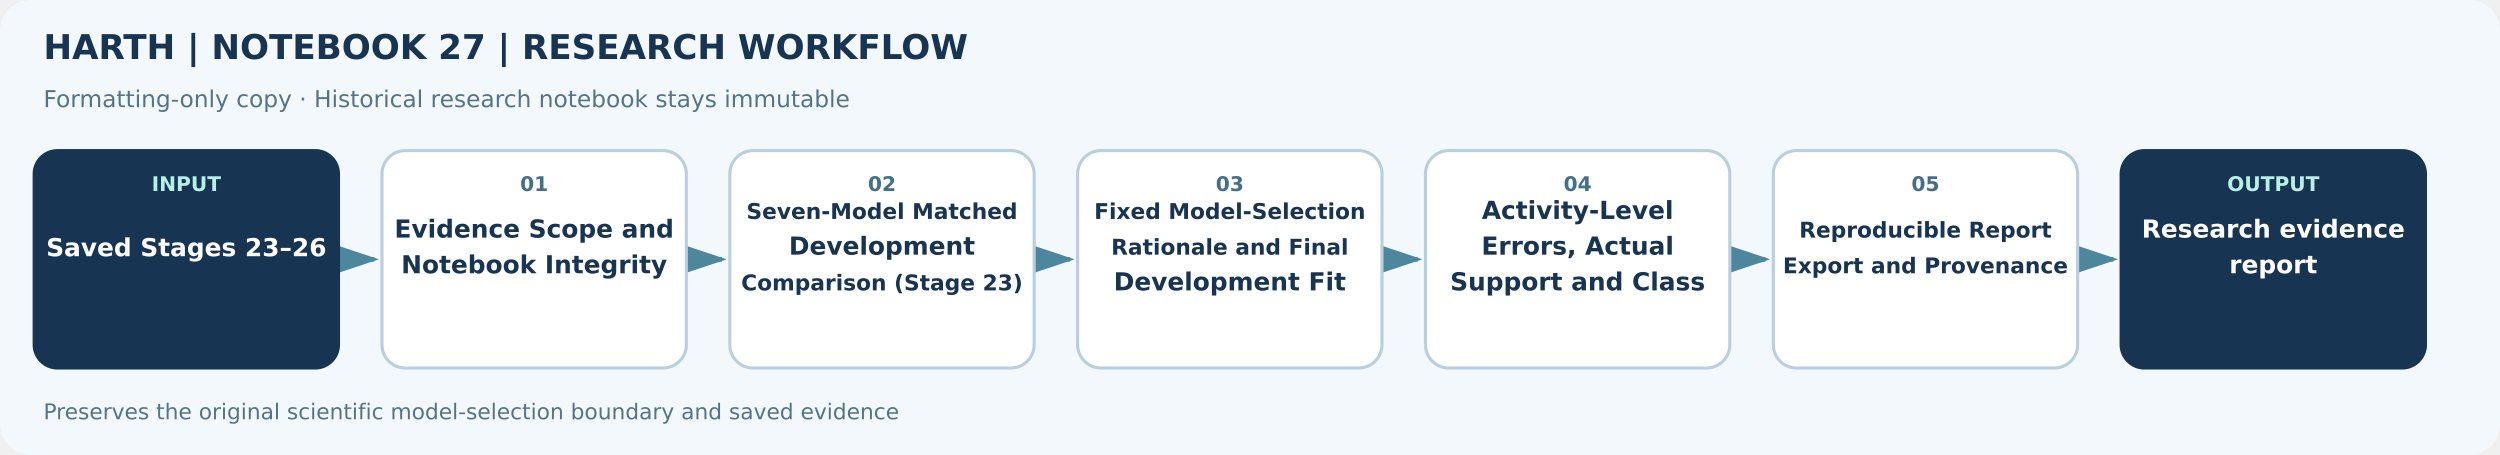
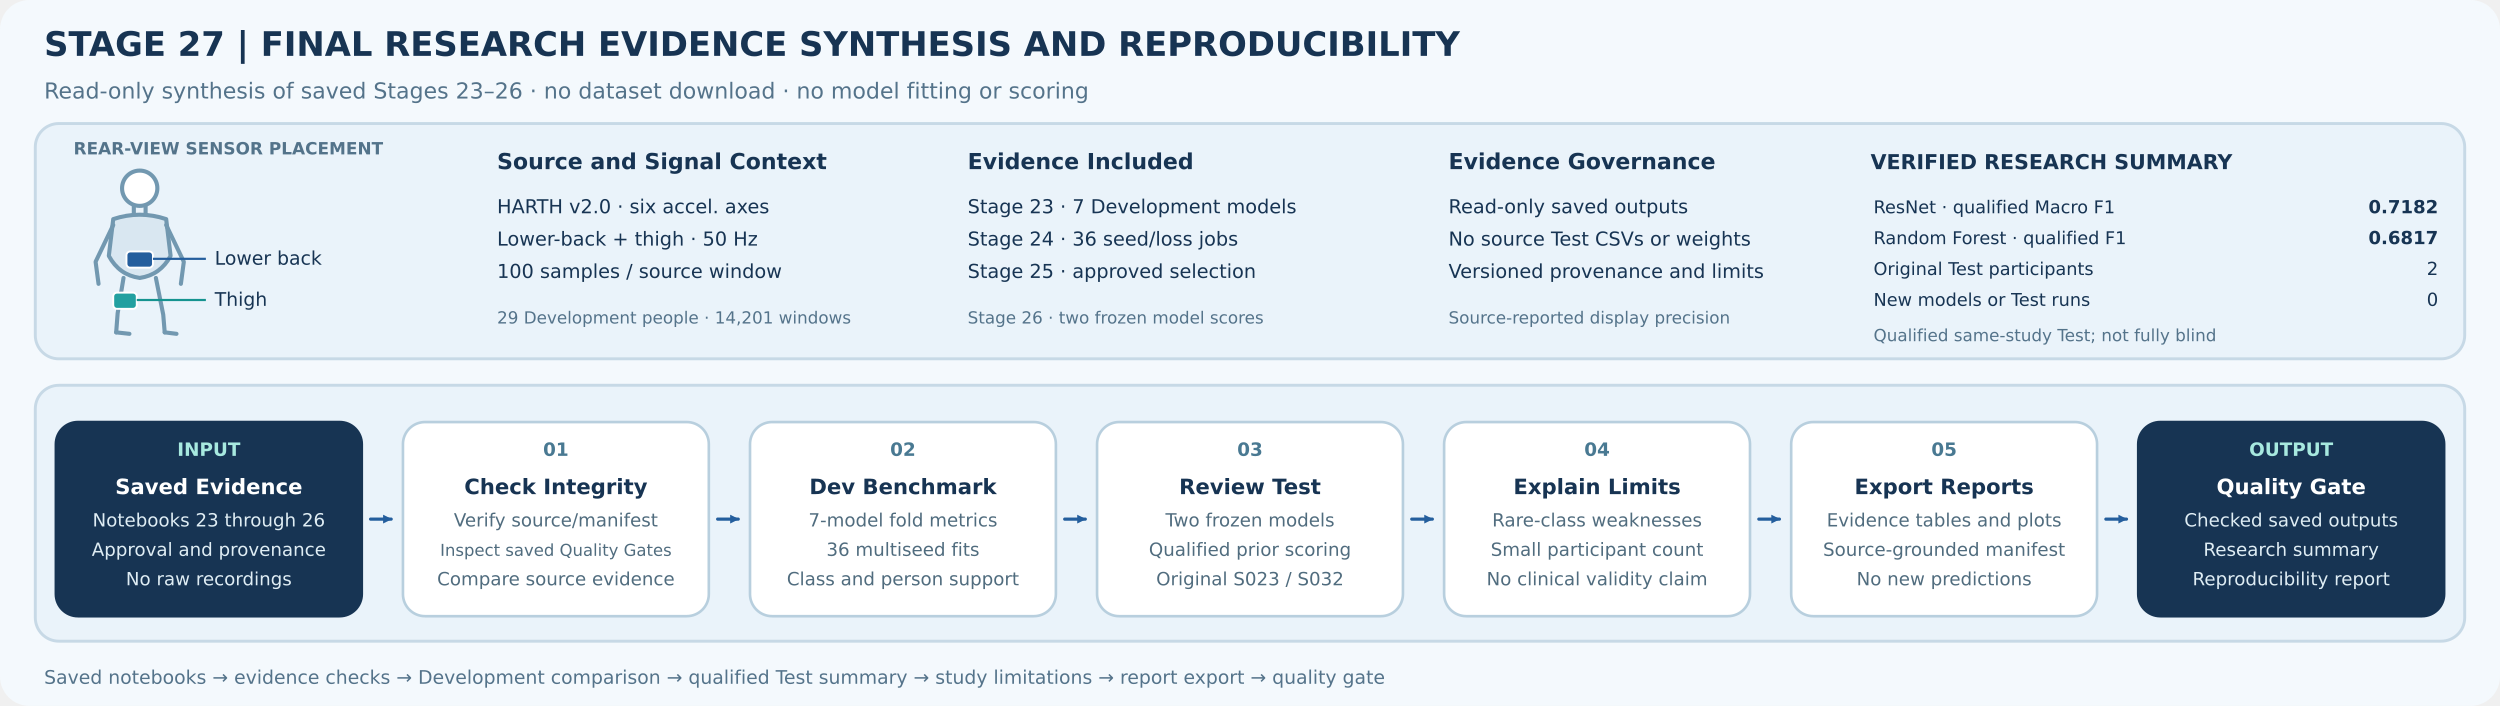
- <svg xmlns="http://www.w3.org/2000/svg" width="1610" height="293" viewBox="0 0 1610 293" role="img" aria-labelledby="title desc">
+ <svg xmlns="http://www.w3.org/2000/svg" width="1700" height="480" viewBox="0 0 1700 480" role="img" aria-labelledby="title desc">
  <defs>
-     <marker id="arrow" markerWidth="10" markerHeight="10" refX="8" refY="3" orient="auto">
-       <path d="M0 0 L0 6 L9 3 Z" fill="#4C879D" />
+     <marker id="small-arrow" markerUnits="userSpaceOnUse" markerWidth="6" markerHeight="6" refX="5.5" refY="3" orient="auto">
+       <path d="M0 0 L6 3 L0 6 Z" fill="#245E9D" />
    </marker>
  </defs>
-   <rect width="1610" height="293" rx="20" fill="#F3F8FC" />
-   <text x="28" y="38" font-family="DejaVu Sans, Arial, sans-serif" font-size="22" font-weight="700" fill="#173453">HARTH  |  NOTEBOOK 27  |  RESEARCH WORKFLOW</text>
-   <text x="28" y="69" font-family="DejaVu Sans, Arial, sans-serif" font-size="15" fill="#54738A">Formatting-only copy · Historical research notebook stays immutable</text>
+   <rect width="1700" height="480" rx="20" fill="#F4F9FD" />
  <g font-family="DejaVu Sans, Arial, sans-serif">
-     <path d="M224 167 H241" stroke="#4C879D" stroke-width="3" marker-end="url(#arrow)" />
-     <path d="M448 167 H465" stroke="#4C879D" stroke-width="3" marker-end="url(#arrow)" />
-     <path d="M672 167 H689" stroke="#4C879D" stroke-width="3" marker-end="url(#arrow)" />
-     <path d="M896 167 H913" stroke="#4C879D" stroke-width="3" marker-end="url(#arrow)" />
-     <path d="M1120 167 H1137" stroke="#4C879D" stroke-width="3" marker-end="url(#arrow)" />
-     <path d="M1344 167 H1361" stroke="#4C879D" stroke-width="3" marker-end="url(#arrow)" />
-     <g>
-       <rect x="22" y="97" width="196" height="140" rx="15" fill="#173453" stroke="#173453" stroke-width="2" />
-       <text x="120" y="123" text-anchor="middle" font-size="13" font-weight="700" fill="#B6F0E7">INPUT</text>
-       <text x="120" y="165" text-anchor="middle" font-size="16" font-weight="600" fill="white">Saved Stages 23–26</text>
+     <text x="30" y="38" font-size="23" font-weight="700" fill="#173453">STAGE 27 | FINAL RESEARCH EVIDENCE SYNTHESIS AND REPRODUCIBILITY</text>
+     <text x="30" y="67" font-size="15" fill="#54738A">Read-only synthesis of saved Stages 23–26 · no dataset download · no model fitting or scoring</text>
+     <rect x="24" y="84" width="1652" height="160" rx="16" fill="#EAF3FA" stroke="#C7D9E6" stroke-width="2" />
+     <rect x="24" y="262" width="1652" height="174" rx="16" fill="#EAF3FA" stroke="#C7D9E6" stroke-width="2" />
+     <g aria-label="Rear-view two-sensor placement, completely within context panel">
+       <text x="50" y="105" font-size="11.5" font-weight="700" fill="#53738A">REAR-VIEW SENSOR PLACEMENT</text>
+       <g stroke="#7298B0" stroke-width="2.8" stroke-linecap="round" stroke-linejoin="round">
+         <circle cx="95" cy="128" r="12" fill="#FFFFFF" />
+         <path d="M91 140 L91 147 M99 140 L99 147" fill="none" />
+         <path d="M77 149 Q95 143 113 149 L116 174 Q109 187 95 189 Q81 187 74 174 Z" fill="#D9E7F1" />
+         <path d="M77 153 L65 178 L67 193 M113 153 L125 178 L123 193" fill="none" />
+         <path d="M84 189 L80 213 L79 226 M106 189 L111 214 L112 226" fill="none" />
+         <path d="M79 226 L88 227 M112 226 L120 227" fill="none" />
+       </g>
+       <rect x="86" y="171" width="18" height="11" rx="2.5" fill="#245E9D" stroke="#FFFFFF" stroke-width="1.3" />
+       <rect x="77" y="199" width="16" height="11" rx="2.5" fill="#22A0A0" stroke="#FFFFFF" stroke-width="1.3" />
+       <path d="M104 176 H140" stroke="#245E9D" stroke-width="1.5" />
+       <text x="146" y="180" font-size="12.8" fill="#173453">Lower back</text>
+       <path d="M93 204 H140" stroke="#15938F" stroke-width="1.5" />
+       <text x="146" y="208" font-size="12.8" fill="#173453">Thigh</text>
    </g>
    <g>
-       <rect x="246" y="97" width="196" height="140" rx="15" fill="white" stroke="#B9CEDF" stroke-width="2" />
-       <text x="344" y="123" text-anchor="middle" font-size="13" font-weight="700" fill="#426F89">01</text>
-       <text x="344" y="153" text-anchor="middle" font-size="16" font-weight="600" fill="#173453">Evidence Scope and</text>
-       <text x="344" y="176" text-anchor="middle" font-size="16" font-weight="600" fill="#173453">Notebook Integrity</text>
+       <text x="338" y="115" font-size="15" font-weight="700" fill="#173453">Source and Signal Context</text>
+       <text x="338" y="145" font-size="13.1" fill="#173453">HARTH v2.0 · six accel. axes</text>
+       <text x="338" y="167" font-size="13.1" fill="#173453">Lower-back + thigh · 50 Hz</text>
+       <text x="338" y="189" font-size="13.1" fill="#173453">100 samples / source window</text>
+       <text x="338" y="220" font-size="11.4" fill="#54738A">29 Development people · 14,201 windows</text>
    </g>
    <g>
-       <rect x="470" y="97" width="196" height="140" rx="15" fill="white" stroke="#B9CEDF" stroke-width="2" />
-       <text x="568" y="123" text-anchor="middle" font-size="13" font-weight="700" fill="#426F89">02</text>
-       <text x="568" y="141" text-anchor="middle" font-size="14" font-weight="600" fill="#173453">Seven-Model Matched</text>
-       <text x="568" y="164" text-anchor="middle" font-size="16" font-weight="600" fill="#173453">Development</text>
-       <text x="568" y="187" text-anchor="middle" font-size="14" font-weight="600" fill="#173453">Comparison (Stage 23)</text>
+       <text x="658" y="115" font-size="15" font-weight="700" fill="#173453">Evidence Included</text>
+       <text x="658" y="145" font-size="13.1" fill="#173453">Stage 23 · 7 Development models</text>
+       <text x="658" y="167" font-size="13.1" fill="#173453">Stage 24 · 36 seed/loss jobs</text>
+       <text x="658" y="189" font-size="13.1" fill="#173453">Stage 25 · approved selection</text>
+       <text x="658" y="220" font-size="11.4" fill="#54738A">Stage 26 · two frozen model scores</text>
    </g>
    <g>
-       <rect x="694" y="97" width="196" height="140" rx="15" fill="white" stroke="#B9CEDF" stroke-width="2" />
-       <text x="792" y="123" text-anchor="middle" font-size="13" font-weight="700" fill="#426F89">03</text>
-       <text x="792" y="141" text-anchor="middle" font-size="14" font-weight="600" fill="#173453">Fixed Model-Selection</text>
-       <text x="792" y="164" text-anchor="middle" font-size="14" font-weight="600" fill="#173453">Rationale and Final</text>
-       <text x="792" y="187" text-anchor="middle" font-size="16" font-weight="600" fill="#173453">Development Fit</text>
+       <text x="985" y="115" font-size="15" font-weight="700" fill="#173453">Evidence Governance</text>
+       <text x="985" y="145" font-size="13.1" fill="#173453">Read-only saved outputs</text>
+       <text x="985" y="167" font-size="13.1" fill="#173453">No source Test CSVs or weights</text>
+       <text x="985" y="189" font-size="13.1" fill="#173453">Versioned provenance and limits</text>
+       <text x="985" y="220" font-size="11.4" fill="#54738A">Source-reported display precision</text>
    </g>
    <g>
-       <rect x="918" y="97" width="196" height="140" rx="15" fill="white" stroke="#B9CEDF" stroke-width="2" />
-       <text x="1016" y="123" text-anchor="middle" font-size="13" font-weight="700" fill="#426F89">04</text>
-       <text x="1016" y="141" text-anchor="middle" font-size="16" font-weight="600" fill="#173453">Activity-Level</text>
-       <text x="1016" y="164" text-anchor="middle" font-size="16" font-weight="600" fill="#173453">Errors, Actual</text>
-       <text x="1016" y="187" text-anchor="middle" font-size="16" font-weight="600" fill="#173453">Support and Class</text>
+       <text x="1272" y="115" font-size="14" font-weight="700" fill="#173453">VERIFIED RESEARCH SUMMARY</text>
+       <text x="1274" y="145" font-size="12" fill="#173453">ResNet · qualified Macro F1</text>
+       <text x="1658" y="145" font-size="12.3" font-weight="700" fill="#173453" text-anchor="end">0.7182</text>
+       <text x="1274" y="166" font-size="12" fill="#173453">Random Forest · qualified F1</text>
+       <text x="1658" y="166" font-size="12.3" font-weight="700" fill="#173453" text-anchor="end">0.6817</text>
+       <text x="1274" y="187" font-size="12" fill="#173453">Original Test participants</text>
+       <text x="1658" y="187" font-size="12.3" fill="#173453" text-anchor="end">2</text>
+       <text x="1274" y="208" font-size="12" fill="#173453">New models or Test runs</text>
+       <text x="1658" y="208" font-size="12.3" fill="#173453" text-anchor="end">0</text>
+       <text x="1274" y="232" font-size="11.4" fill="#54738A">Qualified same-study Test; not fully blind</text>
    </g>
-     <g>
-       <rect x="1142" y="97" width="196" height="140" rx="15" fill="white" stroke="#B9CEDF" stroke-width="2" />
-       <text x="1240" y="123" text-anchor="middle" font-size="13" font-weight="700" fill="#426F89">05</text>
-       <text x="1240" y="153" text-anchor="middle" font-size="14" font-weight="600" fill="#173453">Reproducible Report</text>
-       <text x="1240" y="176" text-anchor="middle" font-size="14" font-weight="600" fill="#173453">Export and Provenance</text>
+     <g aria-label="Six equal horizontal arrows">
+       <path d="M252 353 H266" fill="none" stroke="#245E9D" stroke-width="2.2" stroke-linecap="round" marker-end="url(#small-arrow)" />
+       <path d="M488 353 H502" fill="none" stroke="#245E9D" stroke-width="2.2" stroke-linecap="round" marker-end="url(#small-arrow)" />
+       <path d="M724 353 H738" fill="none" stroke="#245E9D" stroke-width="2.2" stroke-linecap="round" marker-end="url(#small-arrow)" />
+       <path d="M960 353 H974" fill="none" stroke="#245E9D" stroke-width="2.2" stroke-linecap="round" marker-end="url(#small-arrow)" />
+       <path d="M1196 353 H1210" fill="none" stroke="#245E9D" stroke-width="2.2" stroke-linecap="round" marker-end="url(#small-arrow)" />
+       <path d="M1432 353 H1446" fill="none" stroke="#245E9D" stroke-width="2.2" stroke-linecap="round" marker-end="url(#small-arrow)" />
    </g>
-     <g>
-       <rect x="1366" y="97" width="196" height="140" rx="15" fill="#173453" stroke="#173453" stroke-width="2" />
-       <text x="1464" y="123" text-anchor="middle" font-size="13" font-weight="700" fill="#B6F0E7">OUTPUT</text>
-       <text x="1464" y="153" text-anchor="middle" font-size="16" font-weight="600" fill="white">Research evidence</text>
-       <text x="1464" y="176" text-anchor="middle" font-size="16" font-weight="600" fill="white">report</text>
+     <g aria-label="Seven stage-specific scientific process blocks">
+       <g class="process-block">
+         <rect x="38" y="287" width="208" height="132" rx="15" fill="#173453" stroke="#173453" stroke-width="1.8" />
+         <text x="142" y="310" font-size="12.5" font-weight="700" fill="#A7E9DF" text-anchor="middle">INPUT</text>
+         <text x="142" y="336" font-size="14.4" font-weight="700" fill="#FFFFFF" text-anchor="middle">Saved Evidence</text>
+         <text x="142" y="358" font-size="12.4" fill="#DFEDF4" text-anchor="middle">Notebooks 23 through 26</text>
+         <text x="142" y="378" font-size="12.4" fill="#DFEDF4" text-anchor="middle">Approval and provenance</text>
+         <text x="142" y="398" font-size="12.4" fill="#DFEDF4" text-anchor="middle">No raw recordings</text>
+       </g>
+       <g class="process-block">
+         <rect x="274" y="287" width="208" height="132" rx="15" fill="white" stroke="#B8CFDE" stroke-width="1.8" />
+         <text x="378" y="310" font-size="12.5" font-weight="700" fill="#497992" text-anchor="middle">01</text>
+         <text x="378" y="336" font-size="14.4" font-weight="700" fill="#173453" text-anchor="middle">Check Integrity</text>
+         <text x="378" y="358" font-size="12.4" fill="#506C7E" text-anchor="middle">Verify source/manifest</text>
+         <text x="378" y="378" font-size="11.2" fill="#506C7E" text-anchor="middle">Inspect saved Quality Gates</text>
+         <text x="378" y="398" font-size="12.4" fill="#506C7E" text-anchor="middle">Compare source evidence</text>
+       </g>
+       <g class="process-block">
+         <rect x="510" y="287" width="208" height="132" rx="15" fill="white" stroke="#B8CFDE" stroke-width="1.8" />
+         <text x="614" y="310" font-size="12.5" font-weight="700" fill="#497992" text-anchor="middle">02</text>
+         <text x="614" y="336" font-size="14.4" font-weight="700" fill="#173453" text-anchor="middle">Dev Benchmark</text>
+         <text x="614" y="358" font-size="12.4" fill="#506C7E" text-anchor="middle">7-model fold metrics</text>
+         <text x="614" y="378" font-size="12.4" fill="#506C7E" text-anchor="middle">36 multiseed fits</text>
+         <text x="614" y="398" font-size="12.4" fill="#506C7E" text-anchor="middle">Class and person support</text>
+       </g>
+       <g class="process-block">
+         <rect x="746" y="287" width="208" height="132" rx="15" fill="white" stroke="#B8CFDE" stroke-width="1.8" />
+         <text x="850" y="310" font-size="12.5" font-weight="700" fill="#497992" text-anchor="middle">03</text>
+         <text x="850" y="336" font-size="14.4" font-weight="700" fill="#173453" text-anchor="middle">Review Test</text>
+         <text x="850" y="358" font-size="12.4" fill="#506C7E" text-anchor="middle">Two frozen models</text>
+         <text x="850" y="378" font-size="12.4" fill="#506C7E" text-anchor="middle">Qualified prior scoring</text>
+         <text x="850" y="398" font-size="12.4" fill="#506C7E" text-anchor="middle">Original S023 / S032</text>
+       </g>
+       <g class="process-block">
+         <rect x="982" y="287" width="208" height="132" rx="15" fill="white" stroke="#B8CFDE" stroke-width="1.8" />
+         <text x="1086" y="310" font-size="12.5" font-weight="700" fill="#497992" text-anchor="middle">04</text>
+         <text x="1086" y="336" font-size="14.4" font-weight="700" fill="#173453" text-anchor="middle">Explain Limits</text>
+         <text x="1086" y="358" font-size="12.4" fill="#506C7E" text-anchor="middle">Rare-class weaknesses</text>
+         <text x="1086" y="378" font-size="12.4" fill="#506C7E" text-anchor="middle">Small participant count</text>
+         <text x="1086" y="398" font-size="12.4" fill="#506C7E" text-anchor="middle">No clinical validity claim</text>
+       </g>
+       <g class="process-block">
+         <rect x="1218" y="287" width="208" height="132" rx="15" fill="white" stroke="#B8CFDE" stroke-width="1.8" />
+         <text x="1322" y="310" font-size="12.5" font-weight="700" fill="#497992" text-anchor="middle">05</text>
+         <text x="1322" y="336" font-size="14.4" font-weight="700" fill="#173453" text-anchor="middle">Export Reports</text>
+         <text x="1322" y="358" font-size="12.4" fill="#506C7E" text-anchor="middle">Evidence tables and plots</text>
+         <text x="1322" y="378" font-size="12.4" fill="#506C7E" text-anchor="middle">Source-grounded manifest</text>
+         <text x="1322" y="398" font-size="12.4" fill="#506C7E" text-anchor="middle">No new predictions</text>
+       </g>
+       <g class="process-block">
+         <rect x="1454" y="287" width="208" height="132" rx="15" fill="#173453" stroke="#173453" stroke-width="1.8" />
+         <text x="1558" y="310" font-size="12.5" font-weight="700" fill="#A7E9DF" text-anchor="middle">OUTPUT</text>
+         <text x="1558" y="336" font-size="14.4" font-weight="700" fill="#FFFFFF" text-anchor="middle">Quality Gate</text>
+         <text x="1558" y="358" font-size="12.4" fill="#DFEDF4" text-anchor="middle">Checked saved outputs</text>
+         <text x="1558" y="378" font-size="12.4" fill="#DFEDF4" text-anchor="middle">Research summary</text>
+         <text x="1558" y="398" font-size="12.4" fill="#DFEDF4" text-anchor="middle">Reproducibility report</text>
+       </g>
    </g>
+     <text x="30" y="465" font-size="12.8" fill="#54738A">Saved notebooks → evidence checks → Development comparison → qualified Test summary → study limitations → report export → quality gate</text>
  </g>
-   <text x="28" y="270" font-family="DejaVu Sans, Arial, sans-serif" font-size="14" fill="#54738A">Preserves the original scientific model-selection boundary and saved evidence</text>
</svg>
